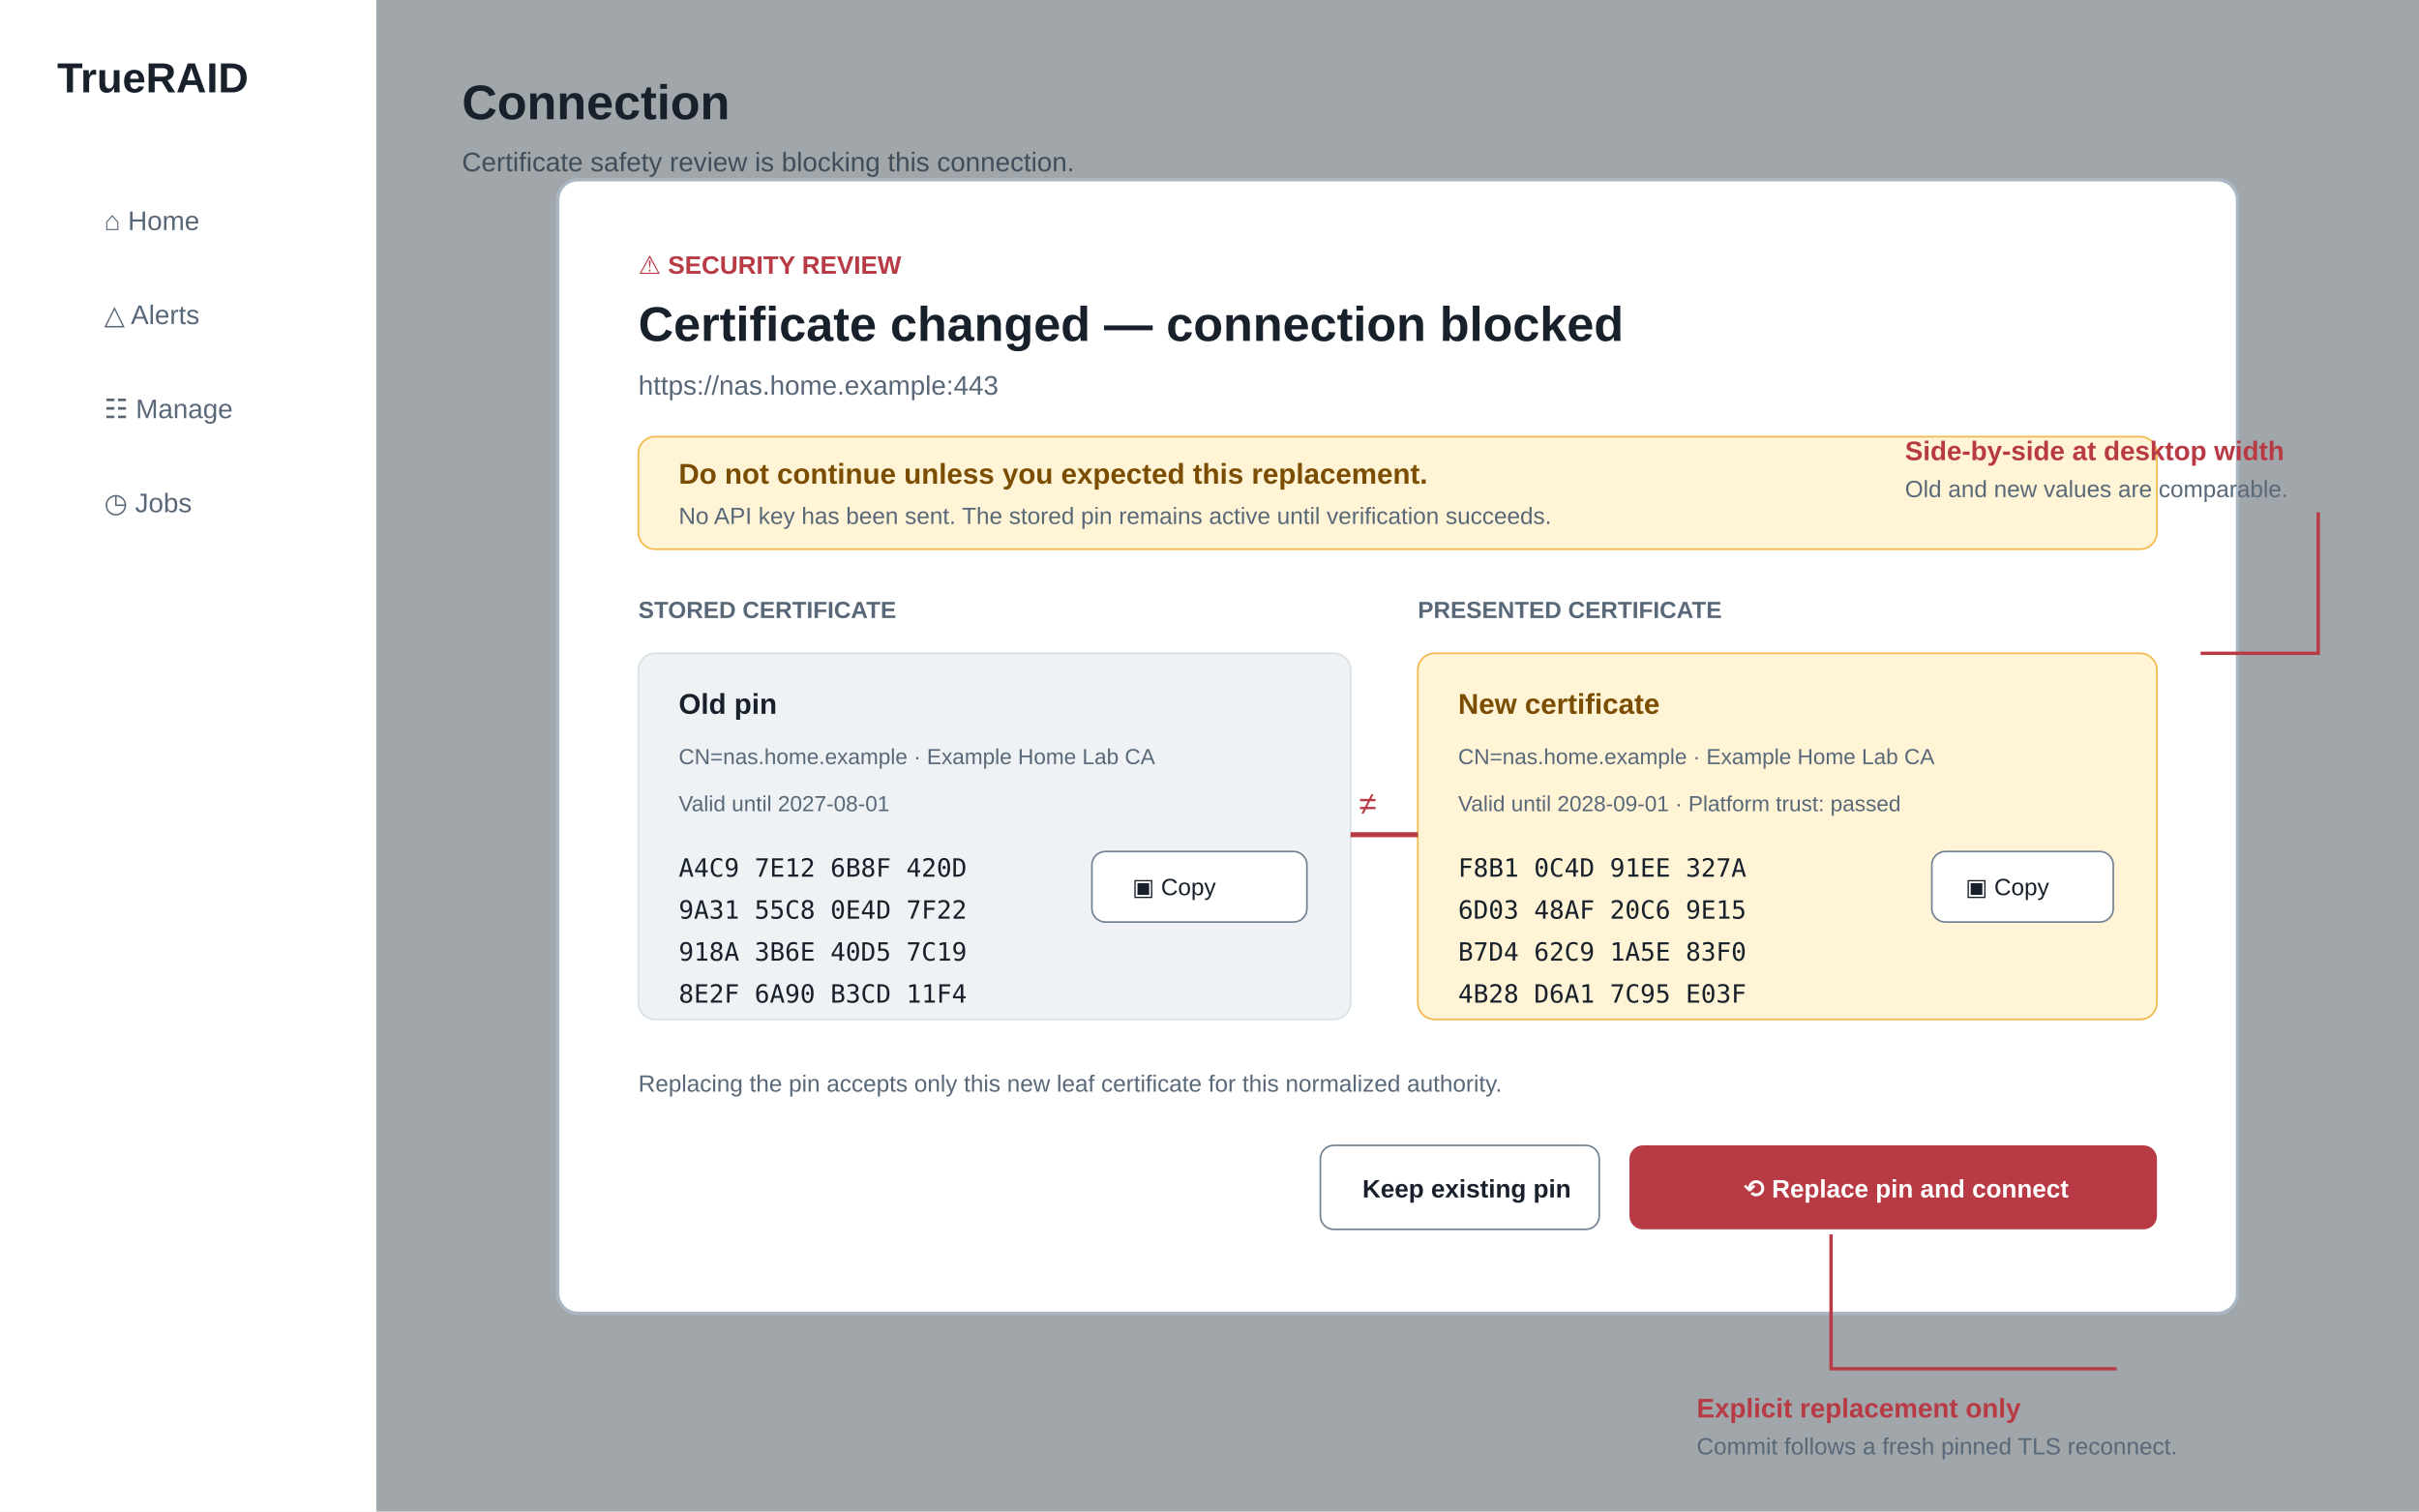
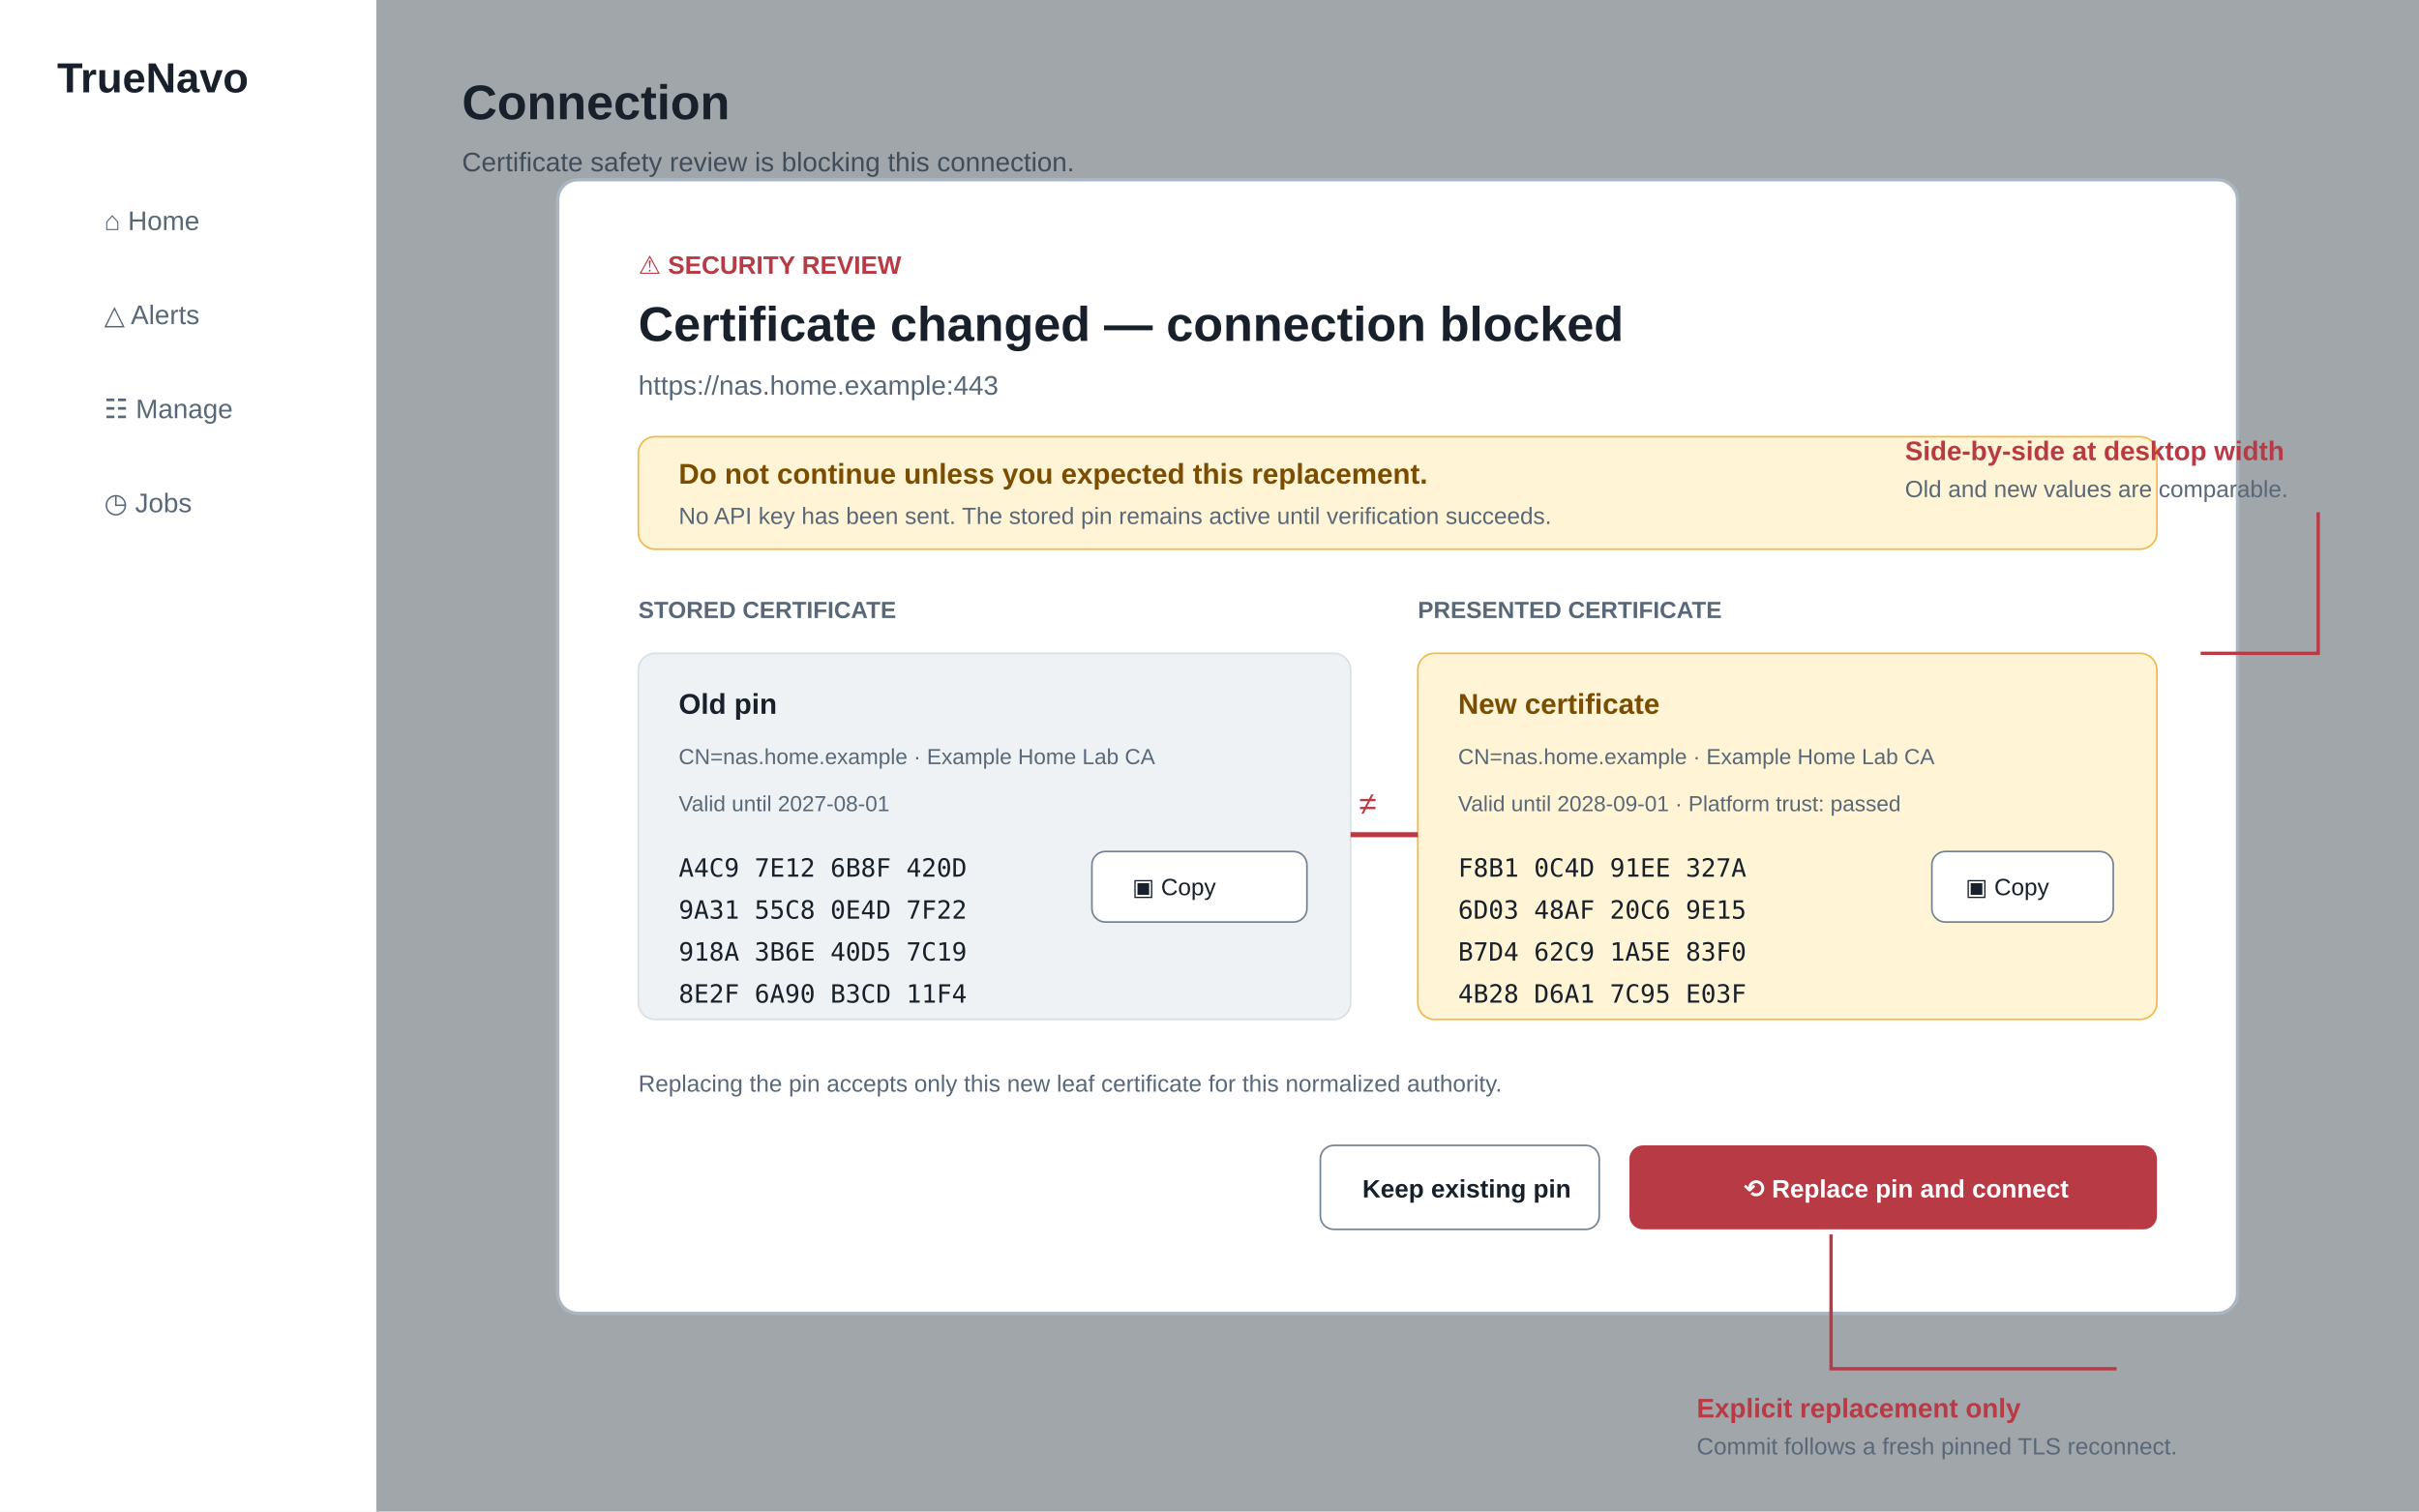
<svg xmlns="http://www.w3.org/2000/svg" width="1440" height="900" viewBox="0 0 1440 900" role="img" aria-labelledby="title desc">
  <rect width="1440" height="900" fill="#F4F7F8" />
  <g font-family="Arial, sans-serif">
    <rect width="224" height="900" fill="#FFFFFF" />
-     <text x="34" y="55" fill="#18212B" font-size="25" font-weight="700">TrueRAID</text>
+     <text x="34" y="55" fill="#18212B" font-size="25" font-weight="700">TrueNavo</text>
    <g fill="#596878" font-size="16">
      <text x="62" y="137">⌂  Home</text>
      <text x="62" y="193">△  Alerts</text>
      <text x="62" y="249">☷  Manage</text>
      <text x="62" y="305">◷  Jobs</text>
    </g>
    <text x="275" y="71" fill="#18212B" font-size="29" font-weight="700">Connection</text>
    <text x="275" y="102" fill="#596878" font-size="16">Certificate safety review is blocking this connection.</text>
    <rect x="224" width="1216" height="900" fill="#18212B" opacity=".38" />
    <rect x="332" y="107" width="1000" height="675" rx="12" fill="#FFFFFF" stroke="#AAB7C2" stroke-width="2" />
    <text x="380" y="163" fill="#B83A45" font-size="15" font-weight="700">⚠ SECURITY REVIEW</text>
    <text x="380" y="203" fill="#18212B" font-size="29" font-weight="700">Certificate changed — connection blocked</text>
    <text x="380" y="235" fill="#596878" font-size="16">https://nas.home.example:443</text>
    <rect x="380" y="260" width="904" height="67" rx="10" fill="#FFF4D6" stroke="#F2B84B" />
    <text x="404" y="288" fill="#7A4D00" font-size="17" font-weight="700">Do not continue unless you expected this replacement.</text>
    <text x="404" y="312" fill="#596878" font-size="14">No API key has been sent. The stored pin remains active until verification succeeds.</text>
    <text x="380" y="368" fill="#596878" font-size="14" font-weight="700">STORED CERTIFICATE</text>
    <text x="844" y="368" fill="#596878" font-size="14" font-weight="700">PRESENTED CERTIFICATE</text>
    <rect x="380" y="389" width="424" height="218" rx="10" fill="#EEF2F4" stroke="#D8E0E5" />
    <rect x="844" y="389" width="440" height="218" rx="10" fill="#FFF4D6" stroke="#F2B84B" />
    <text x="404" y="425" fill="#18212B" font-size="17" font-weight="700">Old pin</text>
    <text x="404" y="455" fill="#596878" font-size="13">CN=nas.home.example · Example Home Lab CA</text>
    <text x="404" y="483" fill="#596878" font-size="13">Valid until 2027-08-01</text>
    <text x="404" y="522" fill="#18212B" font-family="monospace" font-size="15">A4C9 7E12 6B8F 420D</text>
    <text x="404" y="547" fill="#18212B" font-family="monospace" font-size="15">9A31 55C8 0E4D 7F22</text>
    <text x="404" y="572" fill="#18212B" font-family="monospace" font-size="15">918A 3B6E 40D5 7C19</text>
    <text x="404" y="597" fill="#18212B" font-family="monospace" font-size="15">8E2F 6A90 B3CD 11F4</text>
    <rect x="650" y="507" width="128" height="42" rx="8" fill="#FFFFFF" stroke="#738393" />
    <text x="674" y="533" fill="#18212B" font-size="14">▣ Copy</text>
    <text x="868" y="425" fill="#7A4D00" font-size="17" font-weight="700">New certificate</text>
    <text x="868" y="455" fill="#596878" font-size="13">CN=nas.home.example · Example Home Lab CA</text>
    <text x="868" y="483" fill="#596878" font-size="13">Valid until 2028-09-01 · Platform trust: passed</text>
    <text x="868" y="522" fill="#18212B" font-family="monospace" font-size="15">F8B1 0C4D 91EE 327A</text>
    <text x="868" y="547" fill="#18212B" font-family="monospace" font-size="15">6D03 48AF 20C6 9E15</text>
    <text x="868" y="572" fill="#18212B" font-family="monospace" font-size="15">B7D4 62C9 1A5E 83F0</text>
    <text x="868" y="597" fill="#18212B" font-family="monospace" font-size="15">4B28 D6A1 7C95 E03F</text>
    <rect x="1150" y="507" width="108" height="42" rx="8" fill="#FFFFFF" stroke="#738393" />
    <text x="1170" y="533" fill="#18212B" font-size="14">▣ Copy</text>
    <path d="M804 497 H844" stroke="#B83A45" stroke-width="3" />
    <text x="809" y="485" fill="#B83A45" font-size="19">≠</text>
    <text x="380" y="650" fill="#596878" font-size="14">Replacing the pin accepts only this new leaf certificate for this normalized authority.</text>
    <rect x="970" y="682" width="314" height="50" rx="8" fill="#B83A45" />
    <text x="1038" y="713" fill="#FFFFFF" font-size="15" font-weight="700">⟲ Replace pin and connect</text>
    <rect x="942" y="682" width="16" height="50" fill="#FFFFFF" />
    <rect x="786" y="682" width="166" height="50" rx="8" fill="#FFFFFF" stroke="#738393" />
    <text x="811" y="713" fill="#18212B" font-size="15" font-weight="700">Keep existing pin</text>
    <path d="M1310 389 H1380 V305" fill="none" stroke="#B83A45" stroke-width="2" />
    <text x="1134" y="274" fill="#B83A45" font-size="16" font-weight="700">Side-by-side at desktop width</text>
    <text x="1134" y="296" fill="#596878" font-size="14">Old and new values are comparable.</text>
    <path d="M1090 735 V815 H1260" fill="none" stroke="#B83A45" stroke-width="2" />
    <text x="1010" y="844" fill="#B83A45" font-size="16" font-weight="700">Explicit replacement only</text>
    <text x="1010" y="866" fill="#596878" font-size="14">Commit follows a fresh pinned TLS reconnect.</text>
  </g>
</svg>
